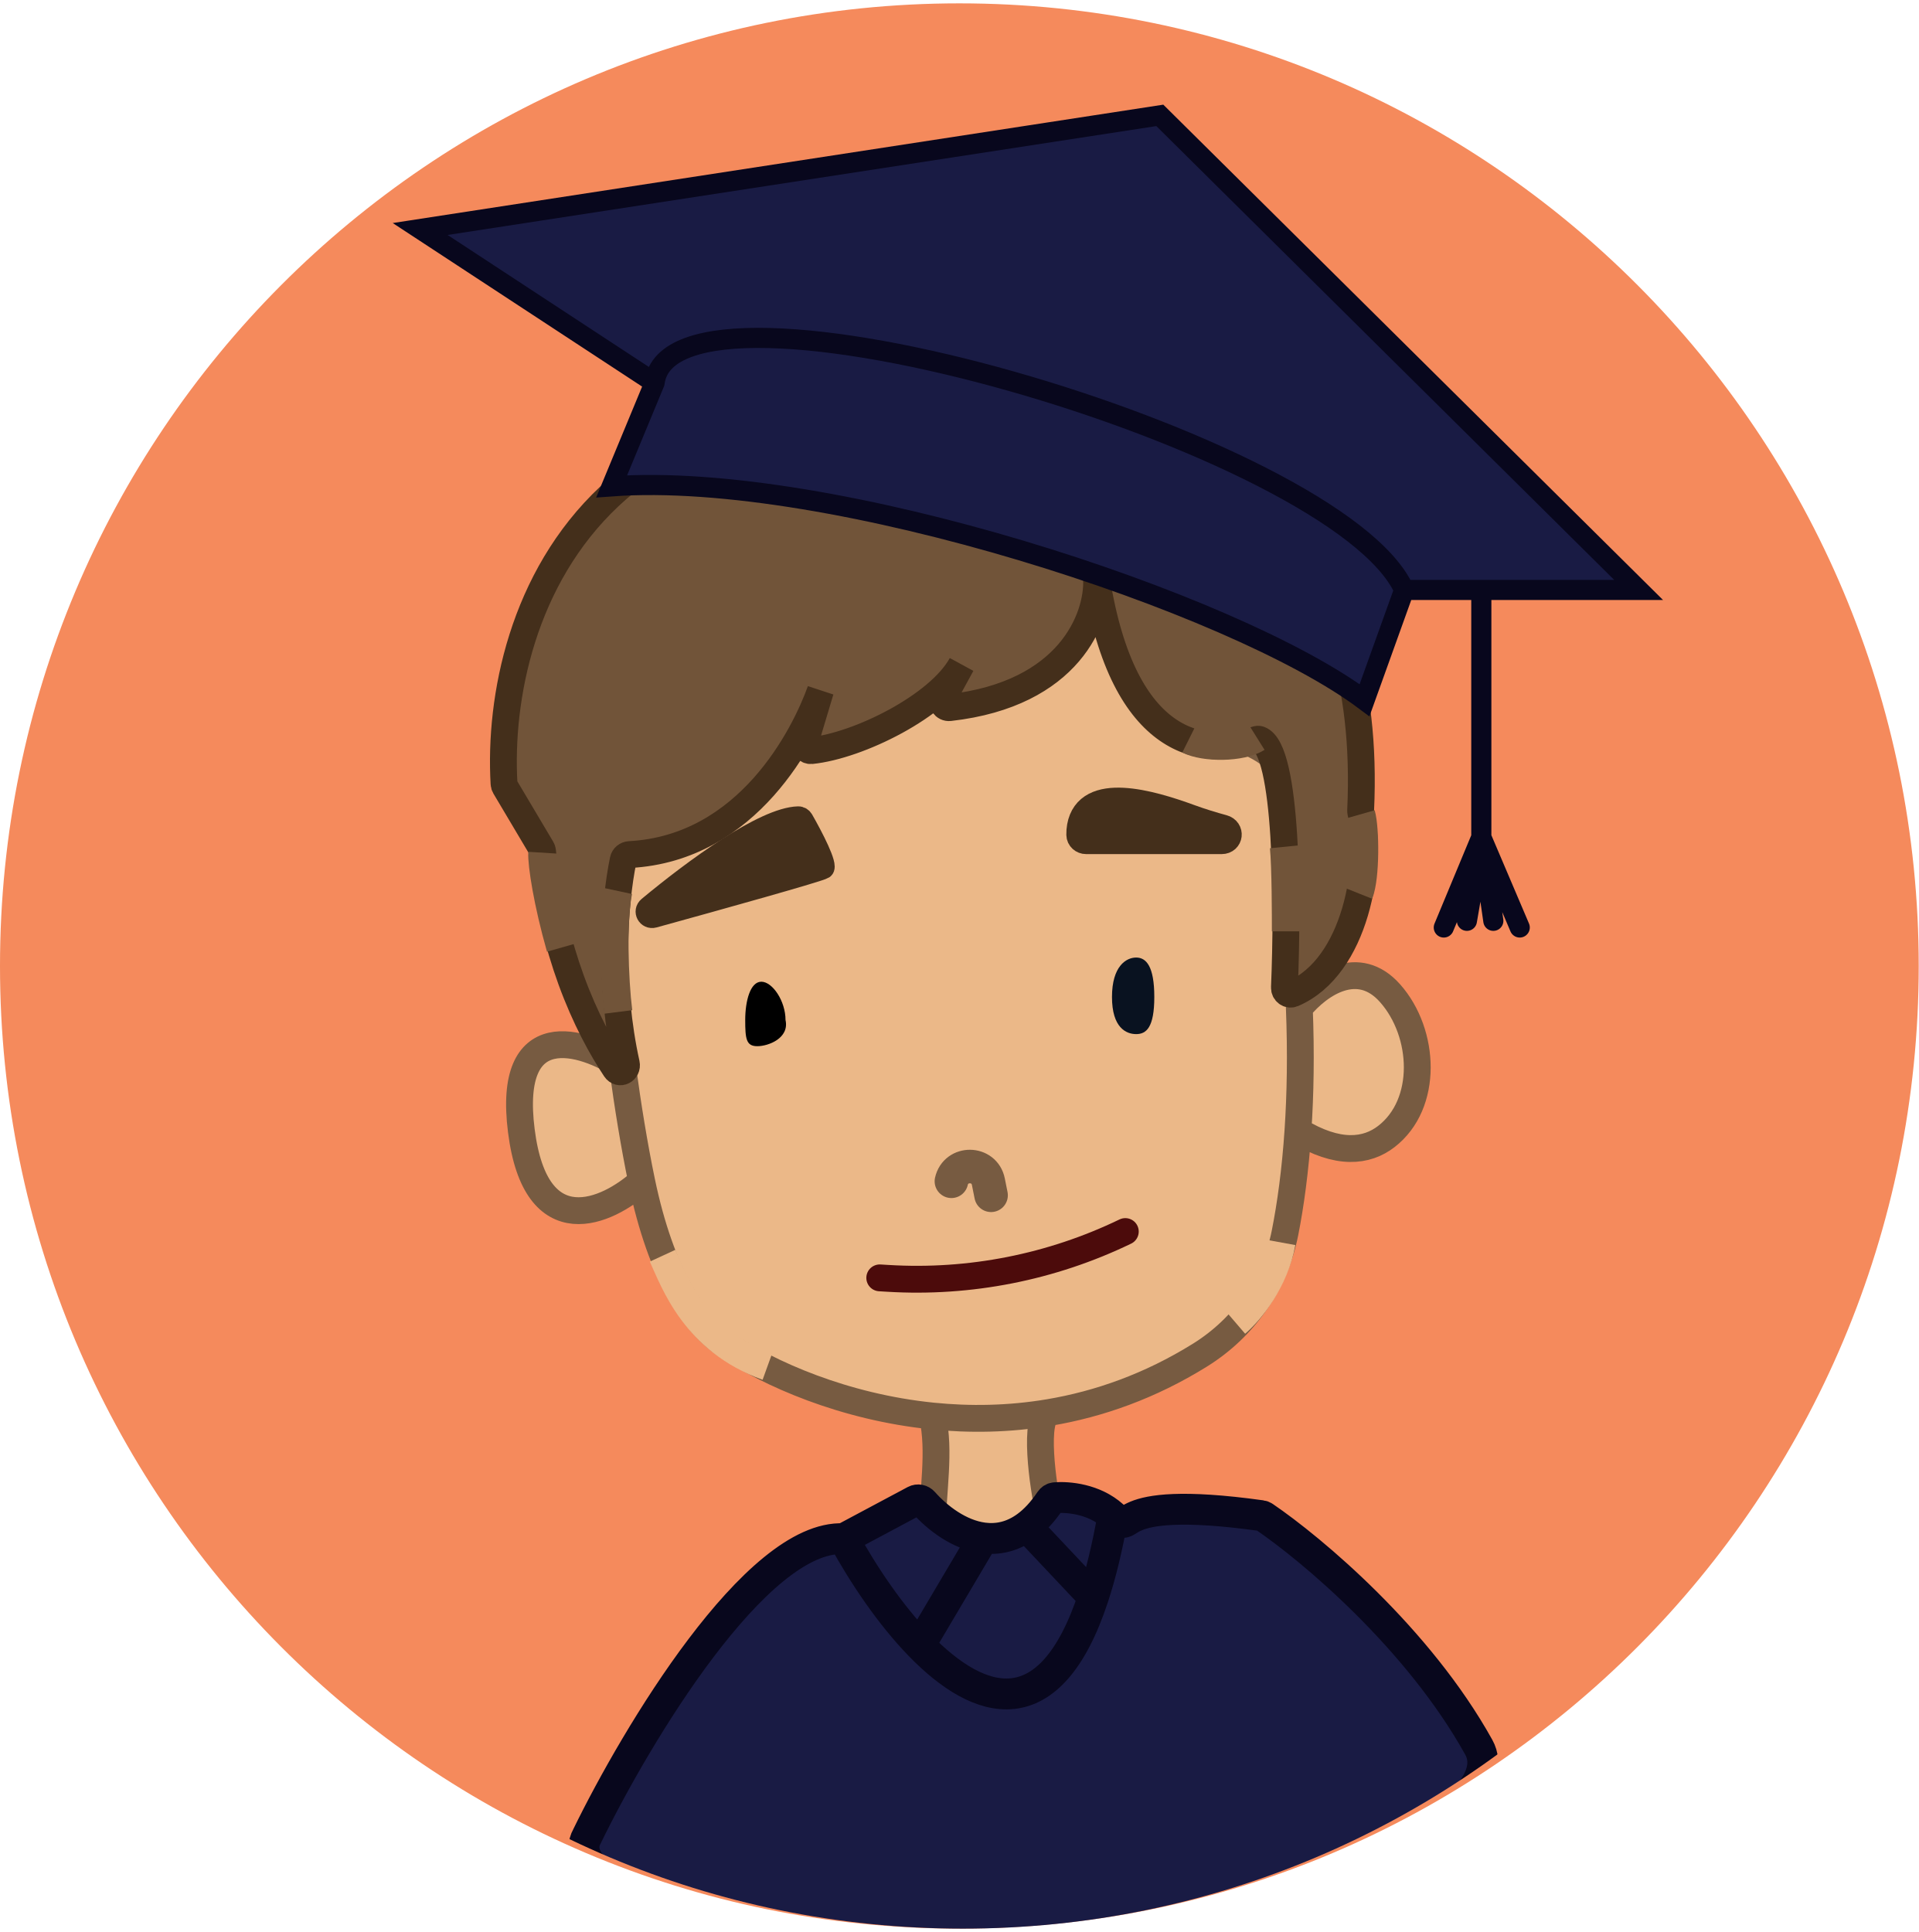
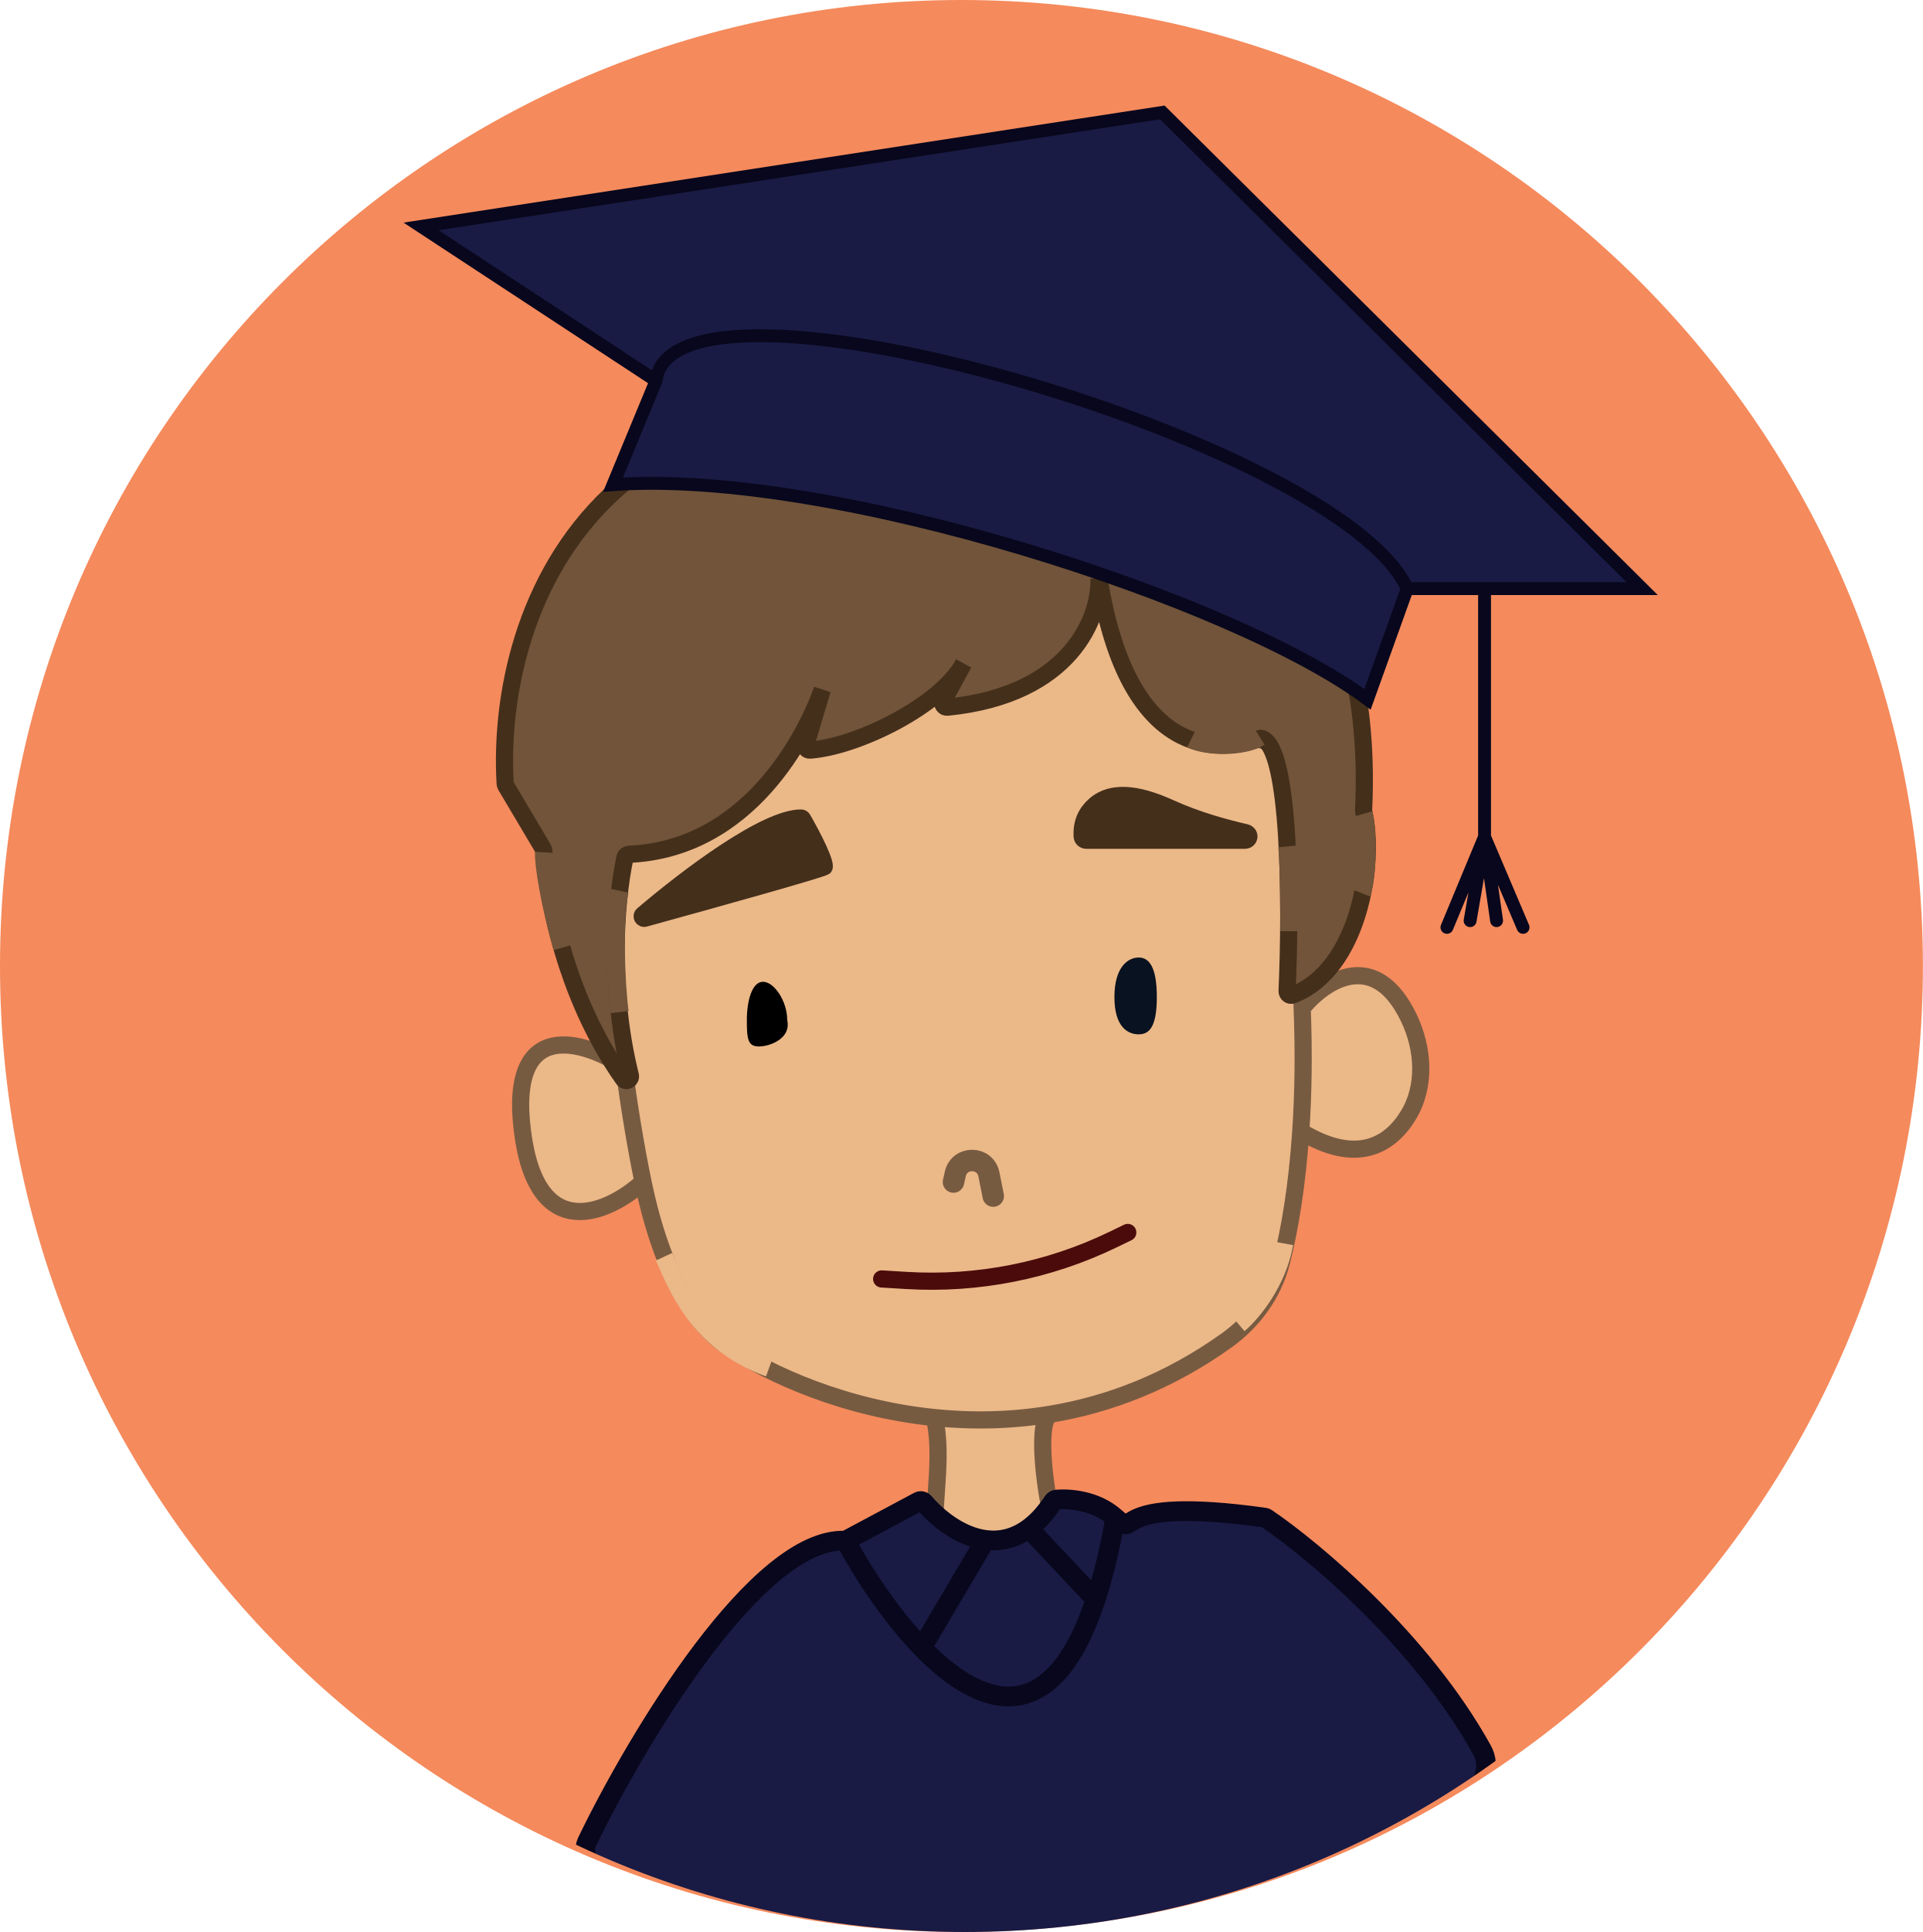
- <svg xmlns="http://www.w3.org/2000/svg" width="286" height="288" viewBox="0 0 286 288" fill="none">
-   <ellipse cx="143" cy="144" rx="143" ry="143.5" fill="#F58A5C" />
-   <mask id="mask0_99_1702" style="mask-type:alpha" maskUnits="userSpaceOnUse" x="8" y="17" width="271" height="271">
-     <ellipse cx="143.522" cy="152.349" rx="135.172" ry="135.151" fill="#F58A5C" />
+ <svg xmlns="http://www.w3.org/2000/svg" width="448" height="450" viewBox="0 0 448 450" fill="none">
+   <ellipse cx="224" cy="225" rx="224" ry="225" fill="#F58A5C" />
+   <mask id="mask0_220_3190" style="mask-type:alpha" maskUnits="userSpaceOnUse" x="13" y="26" width="424" height="424">
+     <ellipse cx="224.817" cy="238.091" rx="211.737" ry="211.909" fill="#F58A5C" />
  </mask>
-   <g mask="url(#mask0_99_1702)">
-     <path d="M164.229 85.793C168.149 101.471 176.635 107.992 183.335 109.712C187.144 110.69 191.77 113.166 192.303 117.063C193.996 129.44 193.289 140.533 193.674 150.247C196.697 146.572 202.489 142.74 207.199 148.055C212.464 153.994 212.93 164.571 206.645 169.419C203.714 171.68 199.447 172.22 193.468 168.568C193.07 174.503 192.371 179.587 191.54 183.778C190.038 191.356 185.431 197.922 178.871 202.002C171.401 206.647 163.792 209.308 156.409 210.554C154.006 211.021 155.408 221.601 156.409 225.632C155.689 233.08 142.292 231.038 138.987 228.034C138.987 222.328 140.189 216.434 138.987 211.084C125.786 209.744 114.602 204.783 108.077 200.403C103.604 197.4 98.579 190.242 95.639 176.076C90.564 180.681 79.872 185.627 77.71 168.568C75.547 151.509 86.856 155.053 92.78 158.957C91.275 147.795 90.309 136.389 89.815 127.588C89.76 126.622 90.412 125.765 91.342 125.502C106.028 121.345 118.527 108.171 123.067 101.893L120.063 109.402C126.747 111.407 133.432 107.331 138.096 102.912L142.892 97.388C141.794 98.974 140.139 100.976 138.096 102.912C157.32 102.191 163.528 91.199 164.229 85.793Z" fill="#EBB888" />
-     <path d="M193.674 150.247C193.289 140.533 193.996 129.44 192.303 117.063C191.77 113.166 187.144 110.69 183.335 109.712C176.635 107.992 168.149 101.471 164.229 85.793C163.528 91.199 157.32 102.191 138.096 102.912L142.892 97.388C139.288 102.594 129.676 112.285 120.063 109.402L123.067 101.893C118.527 108.171 106.028 121.345 91.342 125.502C90.412 125.765 89.76 126.622 89.815 127.588C90.309 136.389 91.275 147.795 92.78 158.957M193.674 150.247C196.697 146.572 202.489 142.74 207.199 148.055C212.464 153.994 212.93 164.571 206.645 169.419C203.714 171.68 199.447 172.22 193.468 168.568M193.674 150.247C193.943 157.039 193.831 163.157 193.468 168.568M193.468 168.568C193.07 174.503 192.371 179.587 191.54 183.778C190.038 191.356 185.431 197.922 178.871 202.002C171.401 206.647 163.792 209.308 156.409 210.554M92.78 158.957C86.856 155.053 75.547 151.509 77.71 168.568C79.872 185.627 90.564 180.681 95.639 176.076M92.78 158.957C93.578 164.873 94.528 170.721 95.639 176.076M95.639 176.076C98.579 190.242 103.604 197.4 108.077 200.403C114.602 204.783 125.786 209.744 138.987 211.084M138.987 211.084C140.189 216.434 138.987 222.328 138.987 228.034C142.292 231.038 155.689 233.08 156.409 225.632C155.408 221.601 154.006 211.021 156.409 210.554M138.987 211.084C144.513 211.644 150.386 211.571 156.409 210.554" stroke="#775B41" stroke-width="4" />
-     <path d="M131.133 190.489L132.358 190.563C144.554 191.302 156.735 188.899 167.736 183.584V183.584" stroke="#4C0B0B" stroke-width="4" stroke-linecap="round" />
-     <path d="M75.267 117.276L80.736 126.486C80.812 126.613 80.859 126.757 80.873 126.904C81.59 134.395 83.207 140.782 85.118 146.042C87.234 151.867 89.709 156.311 91.72 159.345C92.318 160.247 93.591 159.611 93.358 158.554C90.783 146.9 91.49 134.992 92.894 128.181C92.986 127.733 93.385 127.415 93.841 127.39C111.567 126.445 119.936 109.564 122.304 102.953L119.987 110.676C119.794 111.317 120.276 111.958 120.942 111.89C127.972 111.17 139.952 105.241 143.331 99.049L140.605 104.044C140.226 104.739 140.768 105.574 141.555 105.485C159.473 103.452 163.65 92.055 163.456 86.434C167.499 111.639 179.622 112.841 187.249 110.244C187.406 110.19 187.574 110.167 187.731 110.224C191.892 111.736 191.981 134.547 191.454 147.202C191.426 147.89 192.084 148.397 192.717 148.126C202.137 144.089 204.597 128.725 202.838 121.109C202.817 121.017 202.809 120.922 202.813 120.827C204.673 80.822 181.765 70.216 170.065 69.916L163.595 65.506C163.503 65.443 163.396 65.395 163.289 65.366C89.166 45.359 73.638 91.177 75.13 116.833C75.139 116.991 75.186 117.14 75.267 117.276Z" fill="#715439" />
-     <path d="M170.065 69.916L163.595 65.506C163.503 65.443 163.396 65.395 163.289 65.366C89.166 45.359 73.638 91.177 75.13 116.833C75.139 116.991 75.186 117.14 75.267 117.276L80.736 126.486C80.812 126.613 80.859 126.757 80.873 126.904C81.59 134.395 83.207 140.782 85.118 146.042C87.234 151.867 89.709 156.311 91.72 159.345C92.318 160.247 93.591 159.611 93.358 158.554C90.783 146.9 91.49 134.992 92.894 128.181C92.986 127.733 93.385 127.415 93.841 127.39C111.567 126.445 119.936 109.564 122.304 102.953L119.987 110.676C119.794 111.317 120.276 111.958 120.942 111.89C127.972 111.17 139.952 105.241 143.331 99.049L140.605 104.044C140.226 104.739 140.768 105.574 141.555 105.485C159.473 103.452 163.65 92.055 163.456 86.434C167.499 111.639 179.622 112.841 187.249 110.244C187.406 110.19 187.574 110.167 187.731 110.224C191.892 111.736 191.981 134.547 191.454 147.202C191.426 147.89 192.084 148.397 192.717 148.126C202.137 144.089 204.597 128.725 202.838 121.109C202.817 121.017 202.809 120.922 202.813 120.827C204.673 80.822 181.765 70.216 170.065 69.916ZM170.065 69.916C172.968 68.514 179.797 66.132 183.882 67.814" stroke="#442F1B" stroke-width="4" stroke-linecap="round" />
-     <path d="M172.058 148.618C172.058 153.202 170.848 154.152 169.355 154.152C167.862 154.152 165.75 153.202 165.75 148.618C165.75 144.034 167.862 142.739 169.355 142.739C170.848 142.739 172.058 144.034 172.058 148.618Z" fill="#091220" />
-     <path d="M117.088 152.049C117.689 154.752 114.542 155.954 112.883 155.954C111.224 155.954 111.081 154.869 111.081 152.049C111.081 149.229 111.825 146.343 113.484 146.343C115.143 146.343 117.088 149.229 117.088 152.049Z" fill="black" />
-     <path d="M177.331 121.886C179.063 122.519 180.747 123.032 182.32 123.457C183.462 123.766 183.289 125.319 182.105 125.319H161.889C161.387 125.319 160.954 124.944 160.945 124.442C160.938 124.01 160.971 123.606 161.038 123.228C162.145 117.049 171.434 119.731 177.331 121.886Z" fill="#442F1B" stroke="#442F1B" stroke-width="4" />
-     <path d="M118.974 121.702C113.84 121.844 103.393 129.506 96.602 135.152C95.788 135.828 96.461 137.083 97.48 136.802C107.534 134.032 122.169 129.942 122.796 129.524C123.475 129.072 121.192 124.683 119.752 122.165C119.59 121.882 119.3 121.693 118.974 121.702Z" fill="#442F1B" stroke="#442F1B" stroke-width="3" />
-     <path d="M141.815 176.092V176.092C142.482 173.125 146.727 173.176 147.323 176.157L147.727 178.179" stroke="#775B41" stroke-width="5" stroke-linecap="round" />
-     <path d="M98.765 187.188C100.567 191.093 103.571 199.803 114.385 203.707" stroke="#EBB888" stroke-width="4.2" />
-     <path d="M184.23 197.225C186.333 195.423 189.971 190.964 191.015 185.224" stroke="#EBB888" stroke-width="4.2" />
-     <path d="M92.157 150.848C91.556 146.042 91.255 137.032 92.157 132.828" stroke="#715439" stroke-width="4.2" />
-     <path d="M177.165 110.303C179.568 111.504 184.975 111.504 187.378 110.002" stroke="#715439" stroke-width="4.2" />
-     <path d="M191.583 126.22C191.883 129.224 191.883 136.732 191.883 138.834" stroke="#715439" stroke-width="4.6" />
-     <path d="M169.055 69.457C169.006 69.388 168.943 69.316 168.866 69.24C165.263 65.642 159.883 64.355 154.91 63.257C153.217 62.883 151.35 62.523 149.229 62.248" stroke="#715439" stroke-width="4.6" />
-     <path d="M81.043 127.121C80.943 128.723 81.824 134.509 83.746 141.237" stroke="#715439" stroke-width="4.6" />
-     <path d="M202.697 121.415C203.298 123.517 203.358 130.725 202.397 133.128" stroke="#715439" stroke-width="4.6" />
-     <path d="M87.503 273.719C94.824 258.685 112.723 228.769 125.75 229.376L136.38 223.702C136.804 223.475 137.326 223.584 137.645 223.944C139.689 226.253 142.968 228.793 146.578 229.262C148.671 229.534 150.876 229.109 153.016 227.539C154.225 226.652 155.415 225.398 156.551 223.696C156.713 223.454 156.966 223.285 157.257 223.262C159.227 223.102 163.096 223.447 165.891 225.965C169.665 229.365 164.034 222.598 187.997 225.932C188.147 225.952 188.292 226.004 188.418 226.09C195.458 230.875 211.413 244.225 220.421 260.454C225.982 270.471 191.899 286.207 156.802 289.302C120.191 292.531 82.476 282.722 87.503 273.719Z" fill="#191B44" />
-     <path d="M125.75 229.376C112.723 228.769 94.824 258.685 87.503 273.719C82.476 282.722 120.191 292.531 156.802 289.302C191.899 286.207 225.982 270.471 220.421 260.454C211.413 244.225 195.458 230.875 188.418 226.09C188.292 226.004 188.147 225.952 187.997 225.932C164.034 222.598 169.665 229.365 165.891 225.965M125.75 229.376L136.38 223.702C136.804 223.475 137.326 223.584 137.645 223.944C139.689 226.253 142.968 228.793 146.578 229.262M125.75 229.376C128.706 234.767 132.717 240.738 137.111 245.264M165.891 225.965C163.096 223.447 159.227 223.102 157.257 223.262C156.966 223.285 156.713 223.454 156.551 223.696C155.415 225.398 154.225 226.652 153.016 227.539M165.891 225.965C165.05 230.73 164.064 234.745 162.961 238.093M137.111 245.264L146.578 229.262M137.111 245.264C146.02 254.439 156.504 257.674 162.961 238.093M146.578 229.262C148.671 229.534 150.876 229.109 153.016 227.539M153.016 227.539L162.961 238.093" stroke="#08071D" stroke-width="4.6" />
+   <g mask="url(#mask0_220_3190)">
+     <path d="M257.252 133.734C264.278 161.86 280.667 171.191 291.516 171.956C295.441 172.233 299.933 174.518 300.572 178.4C304.055 199.571 302.728 218.431 303.376 234.795C308.936 228.028 320.475 220.925 328.232 237.093C331.662 244.242 332.238 252.93 328.14 259.719C323.898 266.744 316.064 271.476 303.054 263.521C302.208 276.146 300.492 286.316 298.574 293.864C296.673 301.349 292.004 307.768 285.717 312.253C272.264 321.852 258.397 327.091 245.004 329.353C241.239 330.085 243.435 346.674 245.004 352.994C243.874 364.672 222.889 361.47 217.713 356.761C217.713 347.814 219.595 338.572 217.713 330.183C197.034 328.083 179.514 320.305 169.295 313.437C162.287 308.728 154.416 297.505 149.811 275.294C141.86 282.514 125.113 290.268 121.725 263.521C118.338 236.773 136.052 242.33 145.333 248.452C142.92 230.545 141.393 212.24 140.635 198.317C140.582 197.352 141.232 196.495 142.167 196.246C165.565 190.025 185.569 168.953 192.775 158.979L188.07 170.752C198.54 173.895 209.01 167.506 216.316 160.576L223.83 151.915C222.11 154.402 219.517 157.541 216.316 160.576C246.43 159.446 256.154 142.211 257.252 133.734Z" fill="#EBB888" />
+     <path d="M303.376 234.795C302.728 218.431 304.055 199.571 300.572 178.4C299.933 174.518 295.441 172.233 291.516 171.956C280.667 171.191 264.278 161.86 257.252 133.734C256.154 142.211 246.43 159.446 216.316 160.576L223.83 151.915C218.183 160.078 203.127 175.272 188.07 170.752L192.775 158.979C185.569 168.953 165.565 190.025 142.167 196.246C141.232 196.495 140.582 197.352 140.635 198.317C141.393 212.24 142.92 230.545 145.333 248.452M303.376 234.795C308.936 228.028 320.475 220.925 328.232 237.093C331.662 244.242 332.238 252.93 328.14 259.719C323.898 266.744 316.064 271.476 303.054 263.521M303.376 234.795C303.797 245.445 303.622 255.037 303.054 263.521M303.054 263.521C302.208 276.146 300.492 286.316 298.574 293.864C296.673 301.349 292.004 307.768 285.717 312.253C272.264 321.852 258.397 327.091 245.004 329.353M145.333 248.452C136.052 242.33 118.338 236.773 121.725 263.521C125.113 290.268 141.86 282.514 149.811 275.294M145.333 248.452C146.582 257.727 148.07 266.896 149.811 275.294M149.811 275.294C154.416 297.505 162.287 308.728 169.295 313.437C179.514 320.305 197.034 328.083 217.713 330.183M217.713 330.183C219.595 338.572 217.713 347.814 217.713 356.761C222.889 361.47 243.874 364.672 245.004 352.994C243.435 346.674 241.239 330.085 245.004 329.353M217.713 330.183C226.368 331.062 235.568 330.947 245.004 329.353" stroke="#775B41" stroke-width="4" />
+     <path d="M205.409 297.892L211.173 298.242C227.756 299.247 244.319 295.977 259.277 288.744L262.746 287.066" stroke="#4C0B0B" stroke-width="4" stroke-linecap="round" />
+     <path d="M117.831 182.981L126.533 197.649C126.609 197.776 126.655 197.92 126.669 198.067C127.786 209.867 130.327 219.924 133.332 228.202C137.206 238.879 141.851 246.598 145.202 251.283C145.832 252.164 147.117 251.501 146.855 250.45C142.039 231.109 143.236 210.863 145.603 199.759C145.699 199.311 146.097 198.998 146.554 198.978C174.623 197.755 187.851 171.061 191.581 160.64L187.732 173.481C187.539 174.122 188.014 174.766 188.683 174.719C199.568 173.962 219.101 164.457 224.518 154.519L219.75 163.267C219.371 163.962 219.926 164.797 220.714 164.719C249.645 161.854 256.35 143.658 256.043 134.74C262.4 174.409 281.51 176.159 293.447 172.026C293.605 171.971 293.771 171.951 293.931 171.997C300.673 173.941 300.733 211.024 299.866 230.823C299.836 231.511 300.494 232.013 301.137 231.769C316.537 225.925 320.55 201.141 317.714 189.031C317.693 188.938 317.684 188.844 317.689 188.749C320.638 125.956 284.731 109.311 266.395 108.84L256.182 101.872C256.09 101.809 255.983 101.761 255.875 101.731C139.557 70.263 115.294 142.326 117.694 182.538C117.703 182.696 117.75 182.844 117.831 182.981Z" fill="#715439" />
+     <path d="M266.395 108.84L256.182 101.872C256.09 101.809 255.983 101.761 255.875 101.731C139.557 70.263 115.294 142.326 117.694 182.538C117.703 182.696 117.75 182.844 117.831 182.981L126.533 197.649C126.609 197.776 126.655 197.92 126.669 198.067C127.786 209.867 130.327 219.924 133.332 228.202C137.206 238.879 141.851 246.598 145.202 251.283C145.832 252.164 147.117 251.501 146.855 250.45C142.039 231.109 143.236 210.863 145.603 199.759C145.699 199.311 146.097 198.998 146.554 198.978C174.623 197.755 187.851 171.061 191.581 160.64L187.732 173.481C187.539 174.122 188.014 174.766 188.683 174.719C199.568 173.962 219.101 164.457 224.518 154.519L219.75 163.267C219.371 163.962 219.926 164.797 220.714 164.719C249.645 161.854 256.35 143.658 256.043 134.74C262.4 174.409 281.51 176.159 293.447 172.026C293.605 171.971 293.771 171.951 293.931 171.997C300.673 173.941 300.733 211.024 299.866 230.823C299.836 231.511 300.494 232.013 301.137 231.769C316.537 225.925 320.55 201.141 317.714 189.031C317.693 188.938 317.684 188.844 317.689 188.749C320.638 125.956 284.731 109.311 266.395 108.84ZM266.395 108.84C270.943 106.643 281.64 102.907 288.039 105.544" stroke="#442F1B" stroke-width="4" stroke-linecap="round" />
+     <path d="M269.518 232.241C269.518 239.428 267.622 240.917 265.283 240.917C262.944 240.917 259.637 239.428 259.637 232.241C259.637 225.053 262.944 223.022 265.283 223.022C267.622 223.022 269.518 225.053 269.518 232.241Z" fill="#091220" />
+     <path d="M183.411 237.62C184.352 241.858 179.422 243.742 176.823 243.742C174.225 243.742 174 242.041 174 237.62C174 233.199 175.166 228.673 177.764 228.673C180.363 228.673 183.411 233.199 183.411 237.62Z" fill="black" />
+     <path d="M272.58 188.213C278.909 191.066 285.178 192.781 290.183 193.935C291.336 194.201 291.172 195.709 289.989 195.709H253.091C252.588 195.709 252.159 195.335 252.128 194.834C251.93 191.554 253.152 189.277 254.963 187.637C259.621 183.421 266.853 185.632 272.58 188.213Z" fill="#442F1B" stroke="#442F1B" stroke-width="4" />
+     <path d="M186.665 190.036C178.265 189.952 160.083 203.658 149.464 212.687C148.658 213.372 149.335 214.639 150.355 214.358C166.059 210.038 191.319 202.992 192.352 202.302C193.438 201.578 189.678 194.406 187.436 190.508C187.273 190.225 186.991 190.039 186.665 190.036Z" fill="#442F1B" stroke="#442F1B" stroke-width="3" />
+     <path d="M222.142 275.317L222.568 273.426C223.515 269.211 229.545 269.285 230.392 273.522L231.404 278.59" stroke="#775B41" stroke-width="5" stroke-linecap="round" />
+     <path d="M154.709 292.717C157.532 298.839 162.237 312.495 179.176 318.617" stroke="#EBB888" stroke-width="4.2" />
+     <path d="M288.584 308.455C291.878 305.629 297.577 298.637 299.212 289.637" stroke="#EBB888" stroke-width="4.2" />
+     <path d="M144.358 235.737C143.417 228.202 142.946 214.075 144.358 207.482" stroke="#715439" stroke-width="4.2" />
+     <path d="M277.518 172.164C281.282 174.048 289.751 174.048 293.516 171.693" stroke="#715439" stroke-width="4.2" />
+     <path d="M300.102 197.122C300.572 201.831 300.572 213.604 300.572 216.9" stroke="#715439" stroke-width="4.6" />
+     <path d="M264.813 108.12C264.338 107.455 262.994 106.541 260.962 105.244C256.668 102.5 251.866 100.594 246.913 99.395C243.18 98.491 238.954 97.493 233.758 96.818" stroke="#715439" stroke-width="4.6" />
+     <path d="M126.947 198.535C126.791 201.047 128.171 210.12 131.183 220.668" stroke="#715439" stroke-width="4.6" />
+     <path d="M317.512 189.588C318.453 192.884 318.547 204.186 317.041 207.953" stroke="#715439" stroke-width="4.6" />
+     <path d="M137.067 428.392C148.535 404.82 176.573 357.913 196.978 358.864L214.043 349.747C214.467 349.52 214.99 349.628 215.302 349.993C218.477 353.703 223.764 357.926 229.603 358.686C232.883 359.112 236.336 358.446 239.688 355.985C241.634 354.555 243.546 352.52 245.37 349.742C245.53 349.498 245.783 349.33 246.073 349.301C249.068 348.998 255.352 349.455 259.856 353.516C265.775 358.853 256.927 348.212 294.617 353.482C294.767 353.503 294.912 353.555 295.038 353.64C306.012 361.081 331.118 382.065 345.274 407.593C353.984 423.299 300.596 447.972 245.619 452.826C188.271 457.889 129.192 442.509 137.067 428.392Z" fill="#191B44" />
+     <path d="M196.978 358.864C176.573 357.913 148.535 404.82 137.067 428.392C129.192 442.509 188.271 457.889 245.619 452.826C300.596 447.972 353.984 423.299 345.274 407.593C331.118 382.065 306.012 361.081 295.038 353.64C294.912 353.555 294.767 353.503 294.617 353.482C256.927 348.212 265.775 358.853 259.856 353.516M196.978 358.864L214.043 349.747C214.467 349.52 214.99 349.628 215.302 349.993C218.477 353.703 223.764 357.926 229.603 358.686M196.978 358.864C201.608 367.318 207.891 376.68 214.774 383.776M259.856 353.516C255.352 349.455 249.068 348.998 246.073 349.301C245.783 349.33 245.53 349.498 245.37 349.742C243.546 352.52 241.634 354.555 239.688 355.985M259.856 353.516C258.539 360.988 256.995 367.283 255.266 372.532M214.774 383.776L229.603 358.686M214.774 383.776C228.729 398.163 245.152 403.234 255.266 372.532M229.603 358.686C232.883 359.112 236.336 358.446 239.688 355.985M239.688 355.985L255.266 372.532" stroke="#08071D" stroke-width="4.6" />
  </g>
-   <path d="M203.396 104.383C183.872 89.769 123.857 70.107 91.175 72.498L97.574 57.054L62.628 34.137L172.88 17.198L244.248 87.942H220.802H209.302L203.396 104.383Z" fill="#191B44" />
-   <path d="M97.574 57.054C100.035 37.126 199.458 66.022 209.302 87.942M97.574 57.054L91.175 72.498C123.857 70.107 183.872 89.769 203.396 104.383L209.302 87.942M97.574 57.054L62.628 34.137L172.88 17.198L244.248 87.942H220.802M209.302 87.942H220.802M220.802 87.942V124.809M220.802 124.809L218.654 137.264M220.802 124.809L215.209 138.26M220.802 124.809L226.529 138.26M220.802 124.809L222.592 137.264" stroke="#08071D" stroke-width="3" stroke-linecap="round" />
+   <path d="M318.605 162.882C288.023 139.968 194.013 109.139 142.819 112.889L152.842 88.673L98.102 52.741L270.804 26.182L382.598 137.104H345.871H327.857L318.605 162.882Z" fill="#191B44" />
+   <path d="M152.842 88.673C156.697 57.427 312.438 102.734 327.857 137.104M152.842 88.673L142.819 112.889C194.013 109.139 288.023 139.968 318.605 162.882L327.857 137.104M152.842 88.673L98.102 52.741L270.804 26.182L382.598 137.104H345.871M327.857 137.104H345.871M345.871 137.104V194.909M345.871 194.909L342.506 214.438M345.871 194.909L337.109 216M345.871 194.909L354.842 216M345.871 194.909L348.674 214.438" stroke="#08071D" stroke-width="3" stroke-linecap="round" />
</svg>
